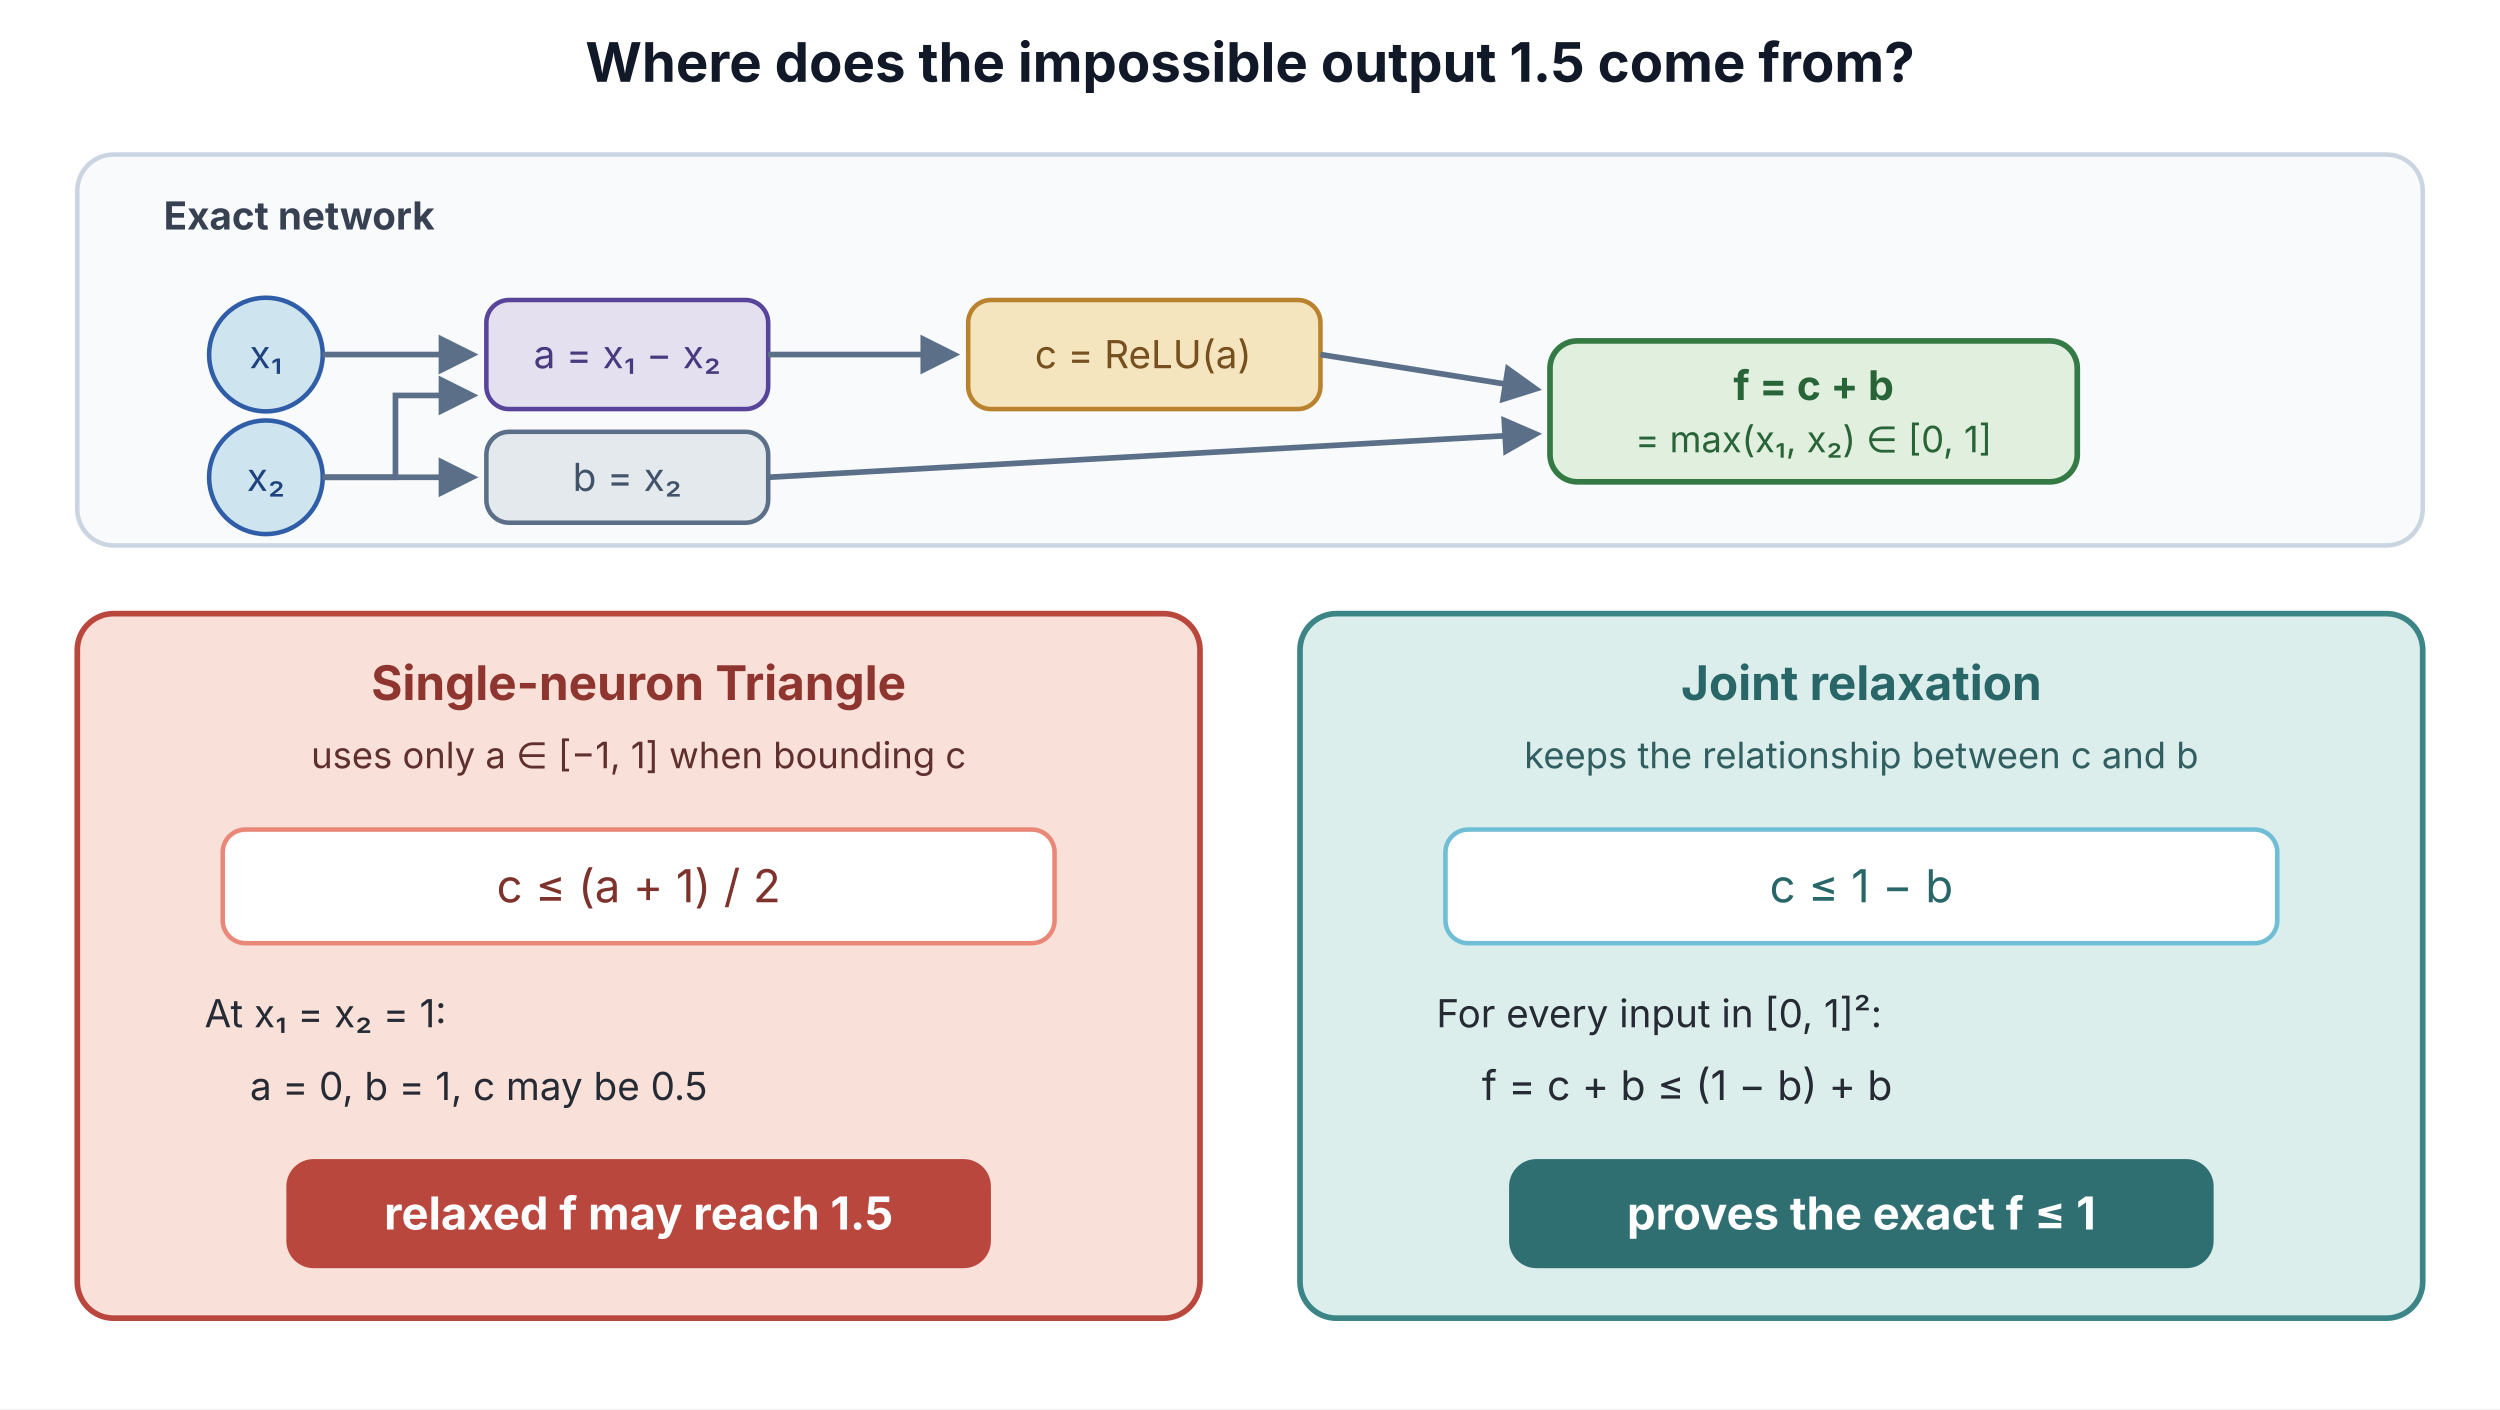
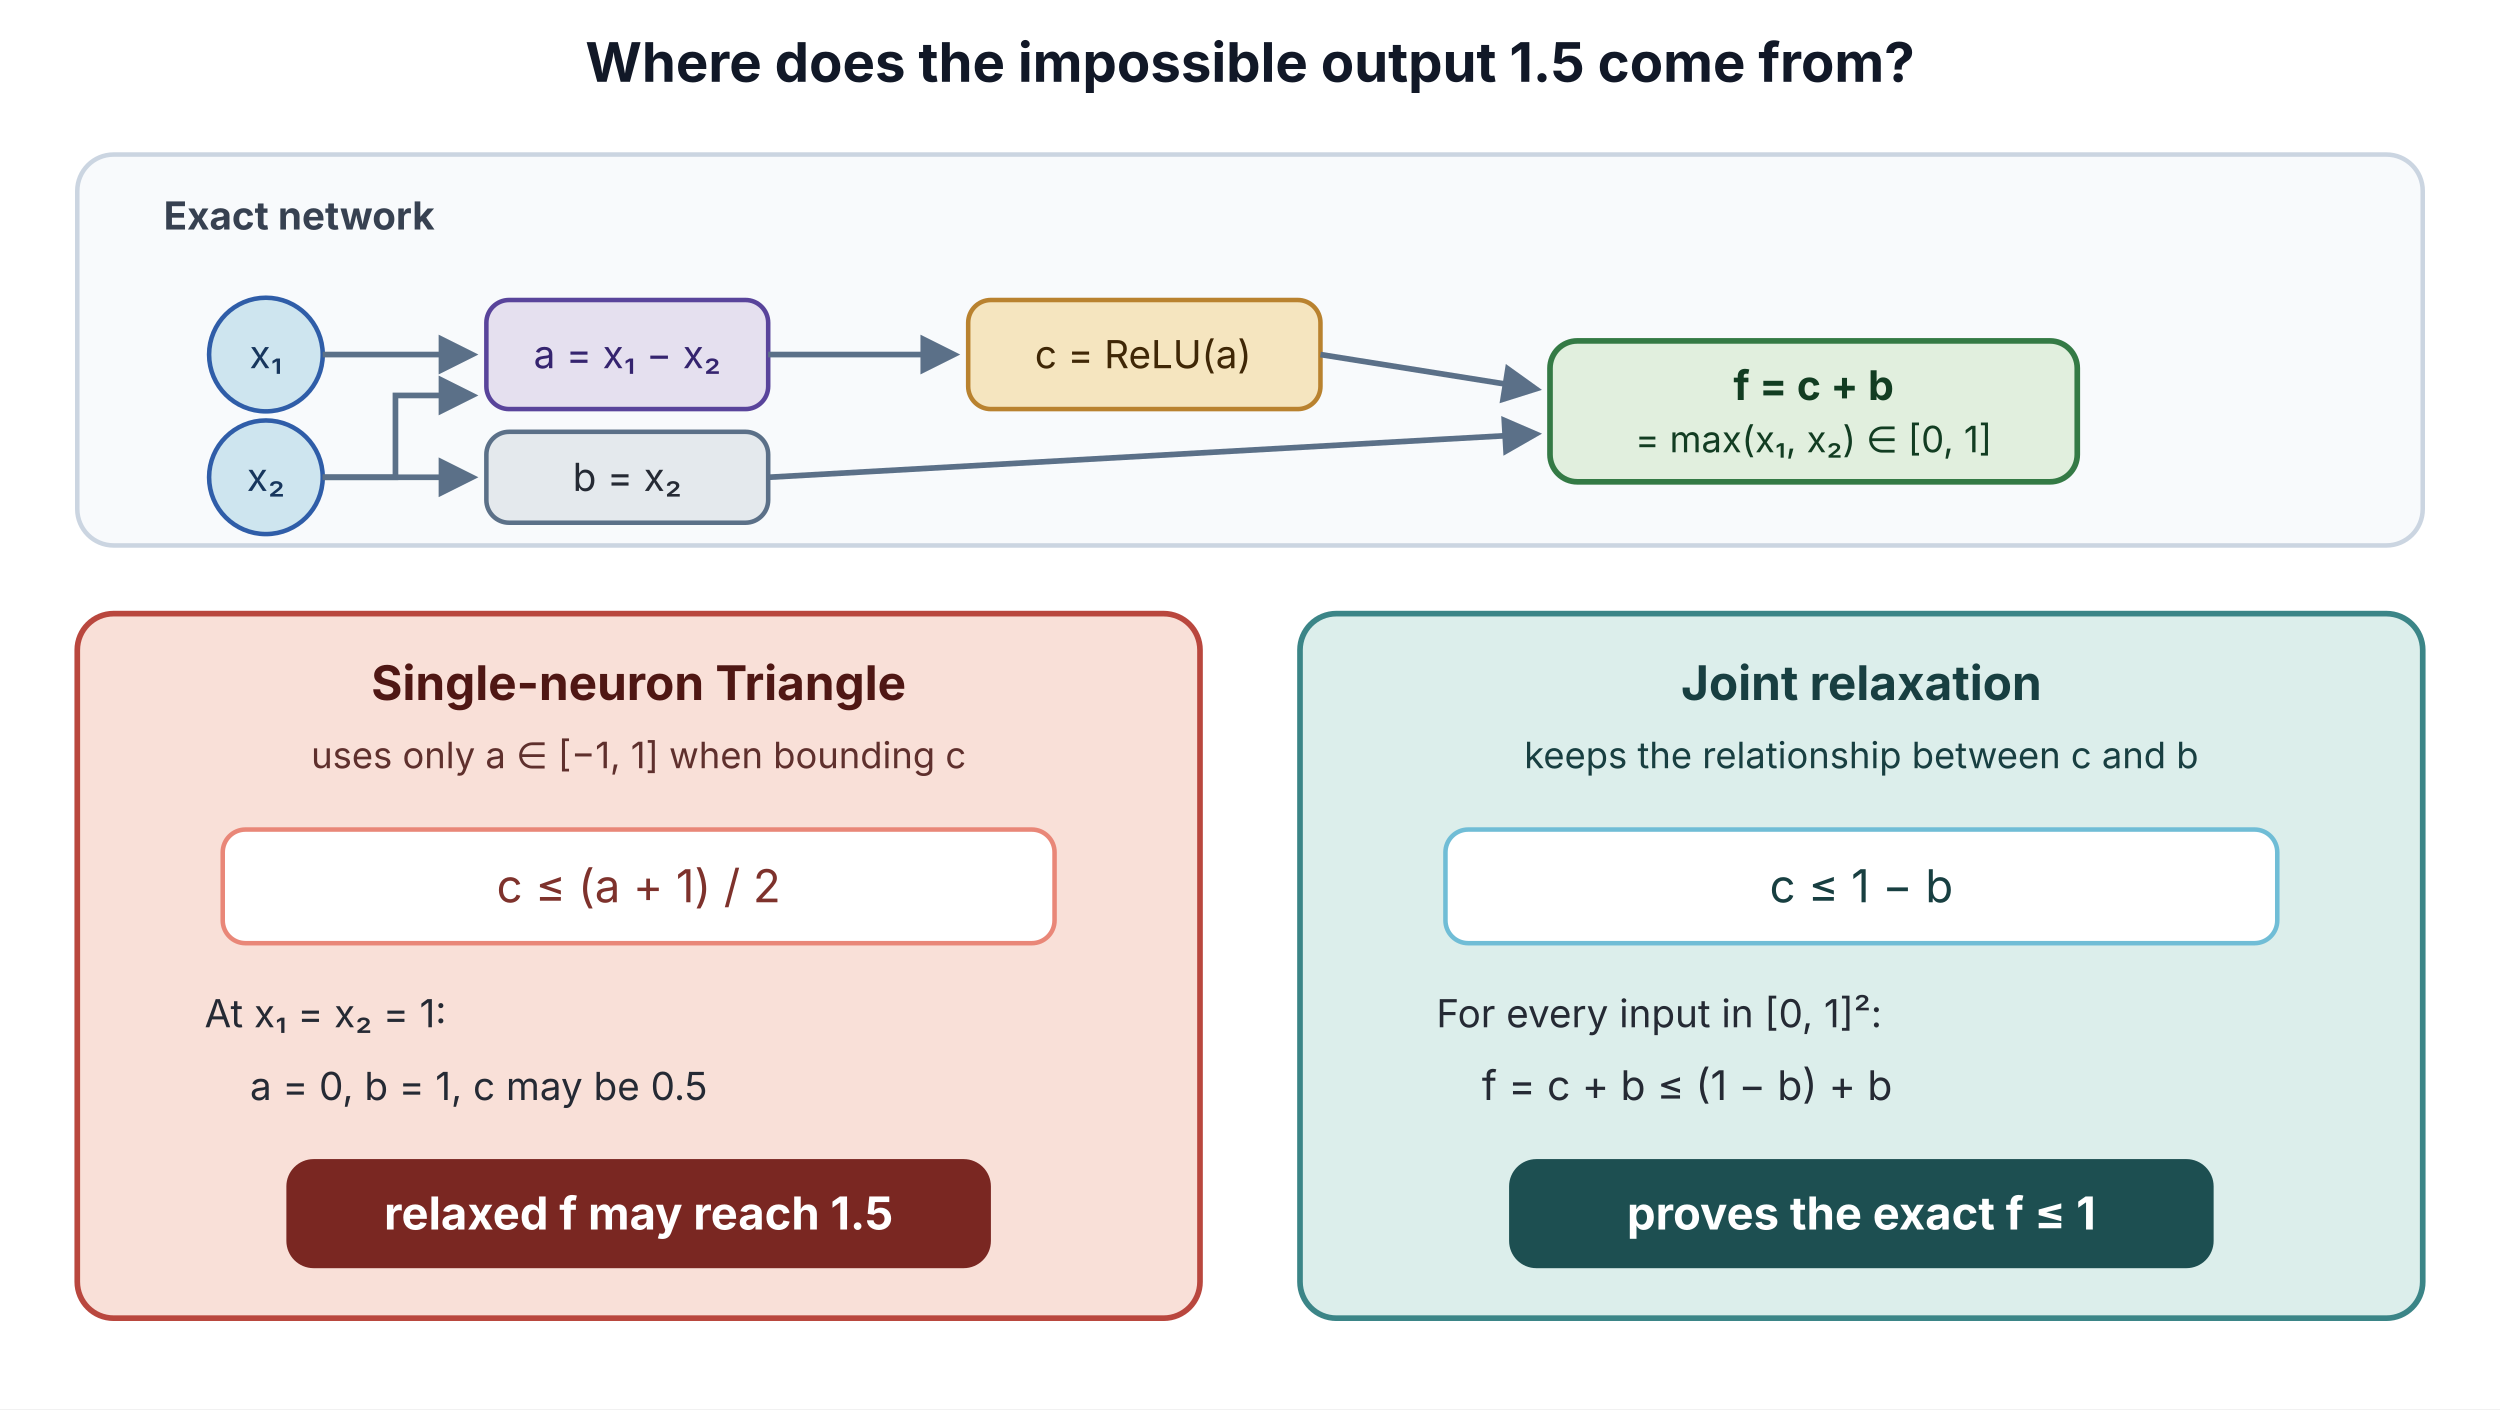
<svg xmlns="http://www.w3.org/2000/svg" viewBox="0 0 1100 620" role="img" aria-labelledby="title desc">
  <defs>
    <marker id="arrow" viewBox="0 0 10 10" refX="8" refY="5" markerWidth="7" markerHeight="7" orient="auto">
      <path d="M0 0L10 5L0 10Z" fill="#5b7088" />
    </marker>
  </defs>
  <rect width="1100" height="620" fill="#fff" />
  <text x="550" y="36" text-anchor="middle" font-family="-apple-system,BlinkMacSystemFont,'Segoe UI',sans-serif" font-size="24" font-weight="650" fill="#111827">Where does the impossible output 1.5 come from?</text>
  <g font-family="-apple-system,BlinkMacSystemFont,'Segoe UI',sans-serif">
    <rect x="34" y="68" width="1032" height="172" rx="16" fill="#f8fafc" stroke="#cbd5e1" stroke-width="2" />
    <text x="72" y="101" font-size="17" font-weight="650" fill="#374151">Exact network</text>
    <circle cx="117" cy="156" r="25" fill="#cee5ef" stroke="#2f5da8" stroke-width="2" />
-     <text x="117" y="162" text-anchor="middle" font-size="17" fill="#1f437e">x₁</text>
+     <text x="117" y="162" text-anchor="middle" font-size="17" fill="#17365d">x₁</text>
    <circle cx="117" cy="210" r="25" fill="#cee5ef" stroke="#2f5da8" stroke-width="2" />
-     <text x="117" y="216" text-anchor="middle" font-size="17" fill="#1f437e">x₂</text>
+     <text x="117" y="216" text-anchor="middle" font-size="17" fill="#17365d">x₂</text>
    <rect x="214" y="132" width="124" height="48" rx="10" fill="#e5e0ef" stroke="#59449b" stroke-width="2" />
-     <text x="276" y="162" text-anchor="middle" font-size="17" fill="#49397f">a = x₁ − x₂</text>
+     <text x="276" y="162" text-anchor="middle" font-size="17" fill="#35246f">a = x₁ − x₂</text>
    <rect x="214" y="190" width="124" height="40" rx="10" fill="#e4e9ed" stroke="#5b7088" stroke-width="2" />
-     <text x="276" y="216" text-anchor="middle" font-size="17" fill="#405368">b = x₂</text>
+     <text x="276" y="216" text-anchor="middle" font-size="17" fill="#252a34">b = x₂</text>
    <rect x="426" y="132" width="155" height="48" rx="10" fill="#f5e5bf" stroke="#b9822f" stroke-width="2" />
-     <text x="503" y="162" text-anchor="middle" font-size="17" fill="#76511f">c = ReLU(a)</text>
+     <text x="503" y="162" text-anchor="middle" font-size="17" fill="#3f2706">c = ReLU(a)</text>
    <rect x="682" y="150" width="232" height="62" rx="12" fill="#e1efde" stroke="#347a45" stroke-width="2.5" />
-     <text x="798" y="176" text-anchor="middle" font-size="18" font-weight="650" fill="#286437">f = c + b</text>
-     <text x="798" y="199" text-anchor="middle" font-size="16" fill="#286437">= max(x₁, x₂) ∈ [0, 1]</text>
+     <text x="798" y="176" text-anchor="middle" font-size="18" font-weight="650" fill="#123d22">f = c + b</text>
+     <text x="798" y="199" text-anchor="middle" font-size="16" fill="#123d22">= max(x₁, x₂) ∈ [0, 1]</text>
    <g stroke="#5b7088" stroke-width="2.5" fill="none" marker-end="url(#arrow)">
      <line x1="142" y1="156" x2="207" y2="156" />
      <path d="M142 210 H174 V174 H207" />
      <line x1="142" y1="210" x2="207" y2="210" />
      <line x1="338" y1="156" x2="419" y2="156" />
      <line x1="581" y1="156" x2="675" y2="171" />
      <line x1="338" y1="210" x2="675" y2="191" />
    </g>
    <rect x="34" y="270" width="494" height="310" rx="16" fill="#f9e0d8" stroke="#b9473e" stroke-width="2.5" />
-     <text x="281" y="308" text-anchor="middle" font-size="21" font-weight="700" fill="#8e352f">Single-neuron Triangle</text>
+     <text x="281" y="308" text-anchor="middle" font-size="21" font-weight="700" fill="#4f1714">Single-neuron Triangle</text>
    <text x="281" y="338" text-anchor="middle" font-size="16" fill="#5f302d">uses only a ∈ [−1, 1] when bounding c</text>
    <rect x="98" y="365" width="366" height="50" rx="10" fill="#fff" stroke="#e98778" stroke-width="2" />
    <text x="281" y="397" text-anchor="middle" font-size="20" fill="#7e322c">c ≤ (a + 1) / 2</text>
    <text x="90" y="452" font-size="17" fill="#252a34">At x₁ = x₂ = 1:</text>
    <text x="110" y="484" font-size="17" fill="#252a34">a = 0,  b = 1,  c may be 0.5</text>
-     <rect x="126" y="510" width="310" height="48" rx="12" fill="#b9473e" />
+     <rect x="126" y="510" width="310" height="48" rx="12" fill="#7a2722" />
    <text x="281" y="541" text-anchor="middle" font-size="20" font-weight="700" fill="#fff">relaxed f may reach 1.5</text>
    <rect x="572" y="270" width="494" height="310" rx="16" fill="#dceeeB" stroke="#3b8587" stroke-width="2.5" />
-     <text x="819" y="308" text-anchor="middle" font-size="21" font-weight="700" fill="#296668">Joint relaxation</text>
-     <text x="819" y="338" text-anchor="middle" font-size="16" fill="#315e60">keeps the relationship between c and b</text>
+     <text x="819" y="308" text-anchor="middle" font-size="21" font-weight="700" fill="#183f41">Joint relaxation</text>
+     <text x="819" y="338" text-anchor="middle" font-size="16" fill="#183f41">keeps the relationship between c and b</text>
    <rect x="636" y="365" width="366" height="50" rx="10" fill="#fff" stroke="#70bdd6" stroke-width="2" />
-     <text x="819" y="397" text-anchor="middle" font-size="20" fill="#296668">c ≤ 1 − b</text>
+     <text x="819" y="397" text-anchor="middle" font-size="20" fill="#183f41">c ≤ 1 − b</text>
    <text x="632" y="452" font-size="17" fill="#252a34">For every input in [0, 1]²:</text>
    <text x="652" y="484" font-size="18" fill="#252a34">f = c + b ≤ (1 − b) + b</text>
-     <rect x="664" y="510" width="310" height="48" rx="12" fill="#2f6f71" />
+     <rect x="664" y="510" width="310" height="48" rx="12" fill="#1d4f51" />
    <text x="819" y="541" text-anchor="middle" font-size="20" font-weight="700" fill="#fff">proves the exact f ≤ 1</text>
  </g>
</svg>
